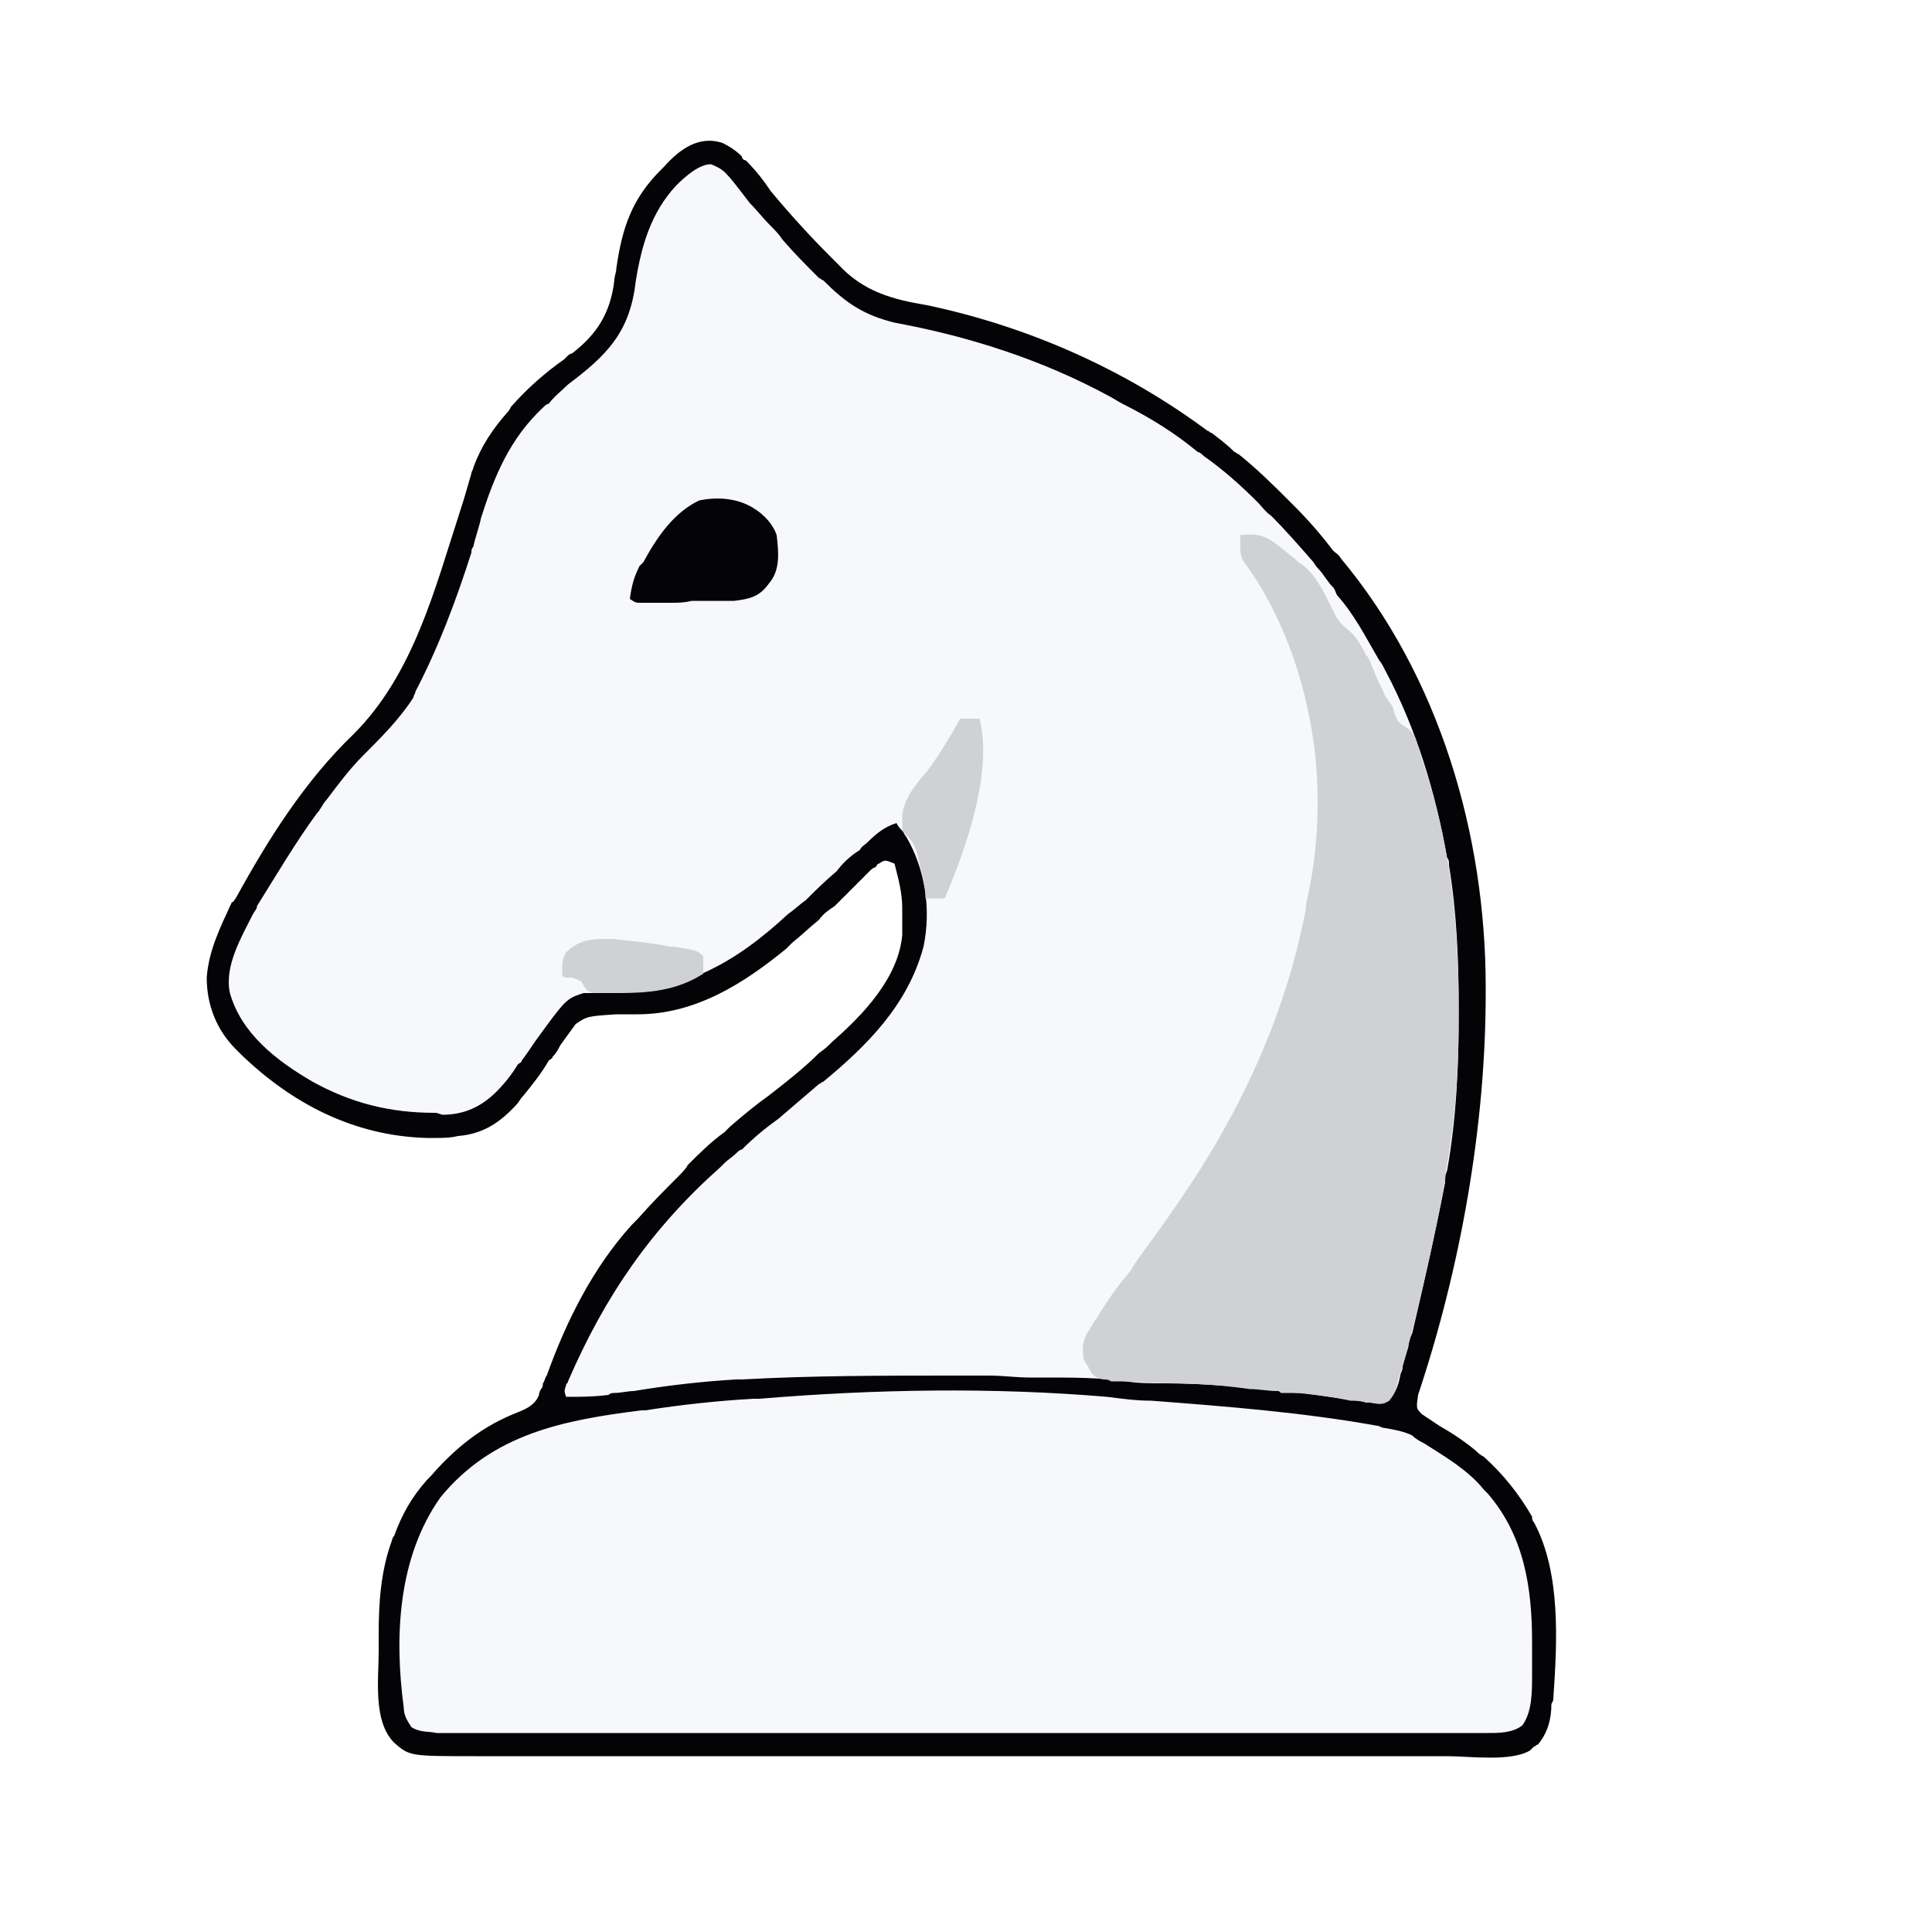
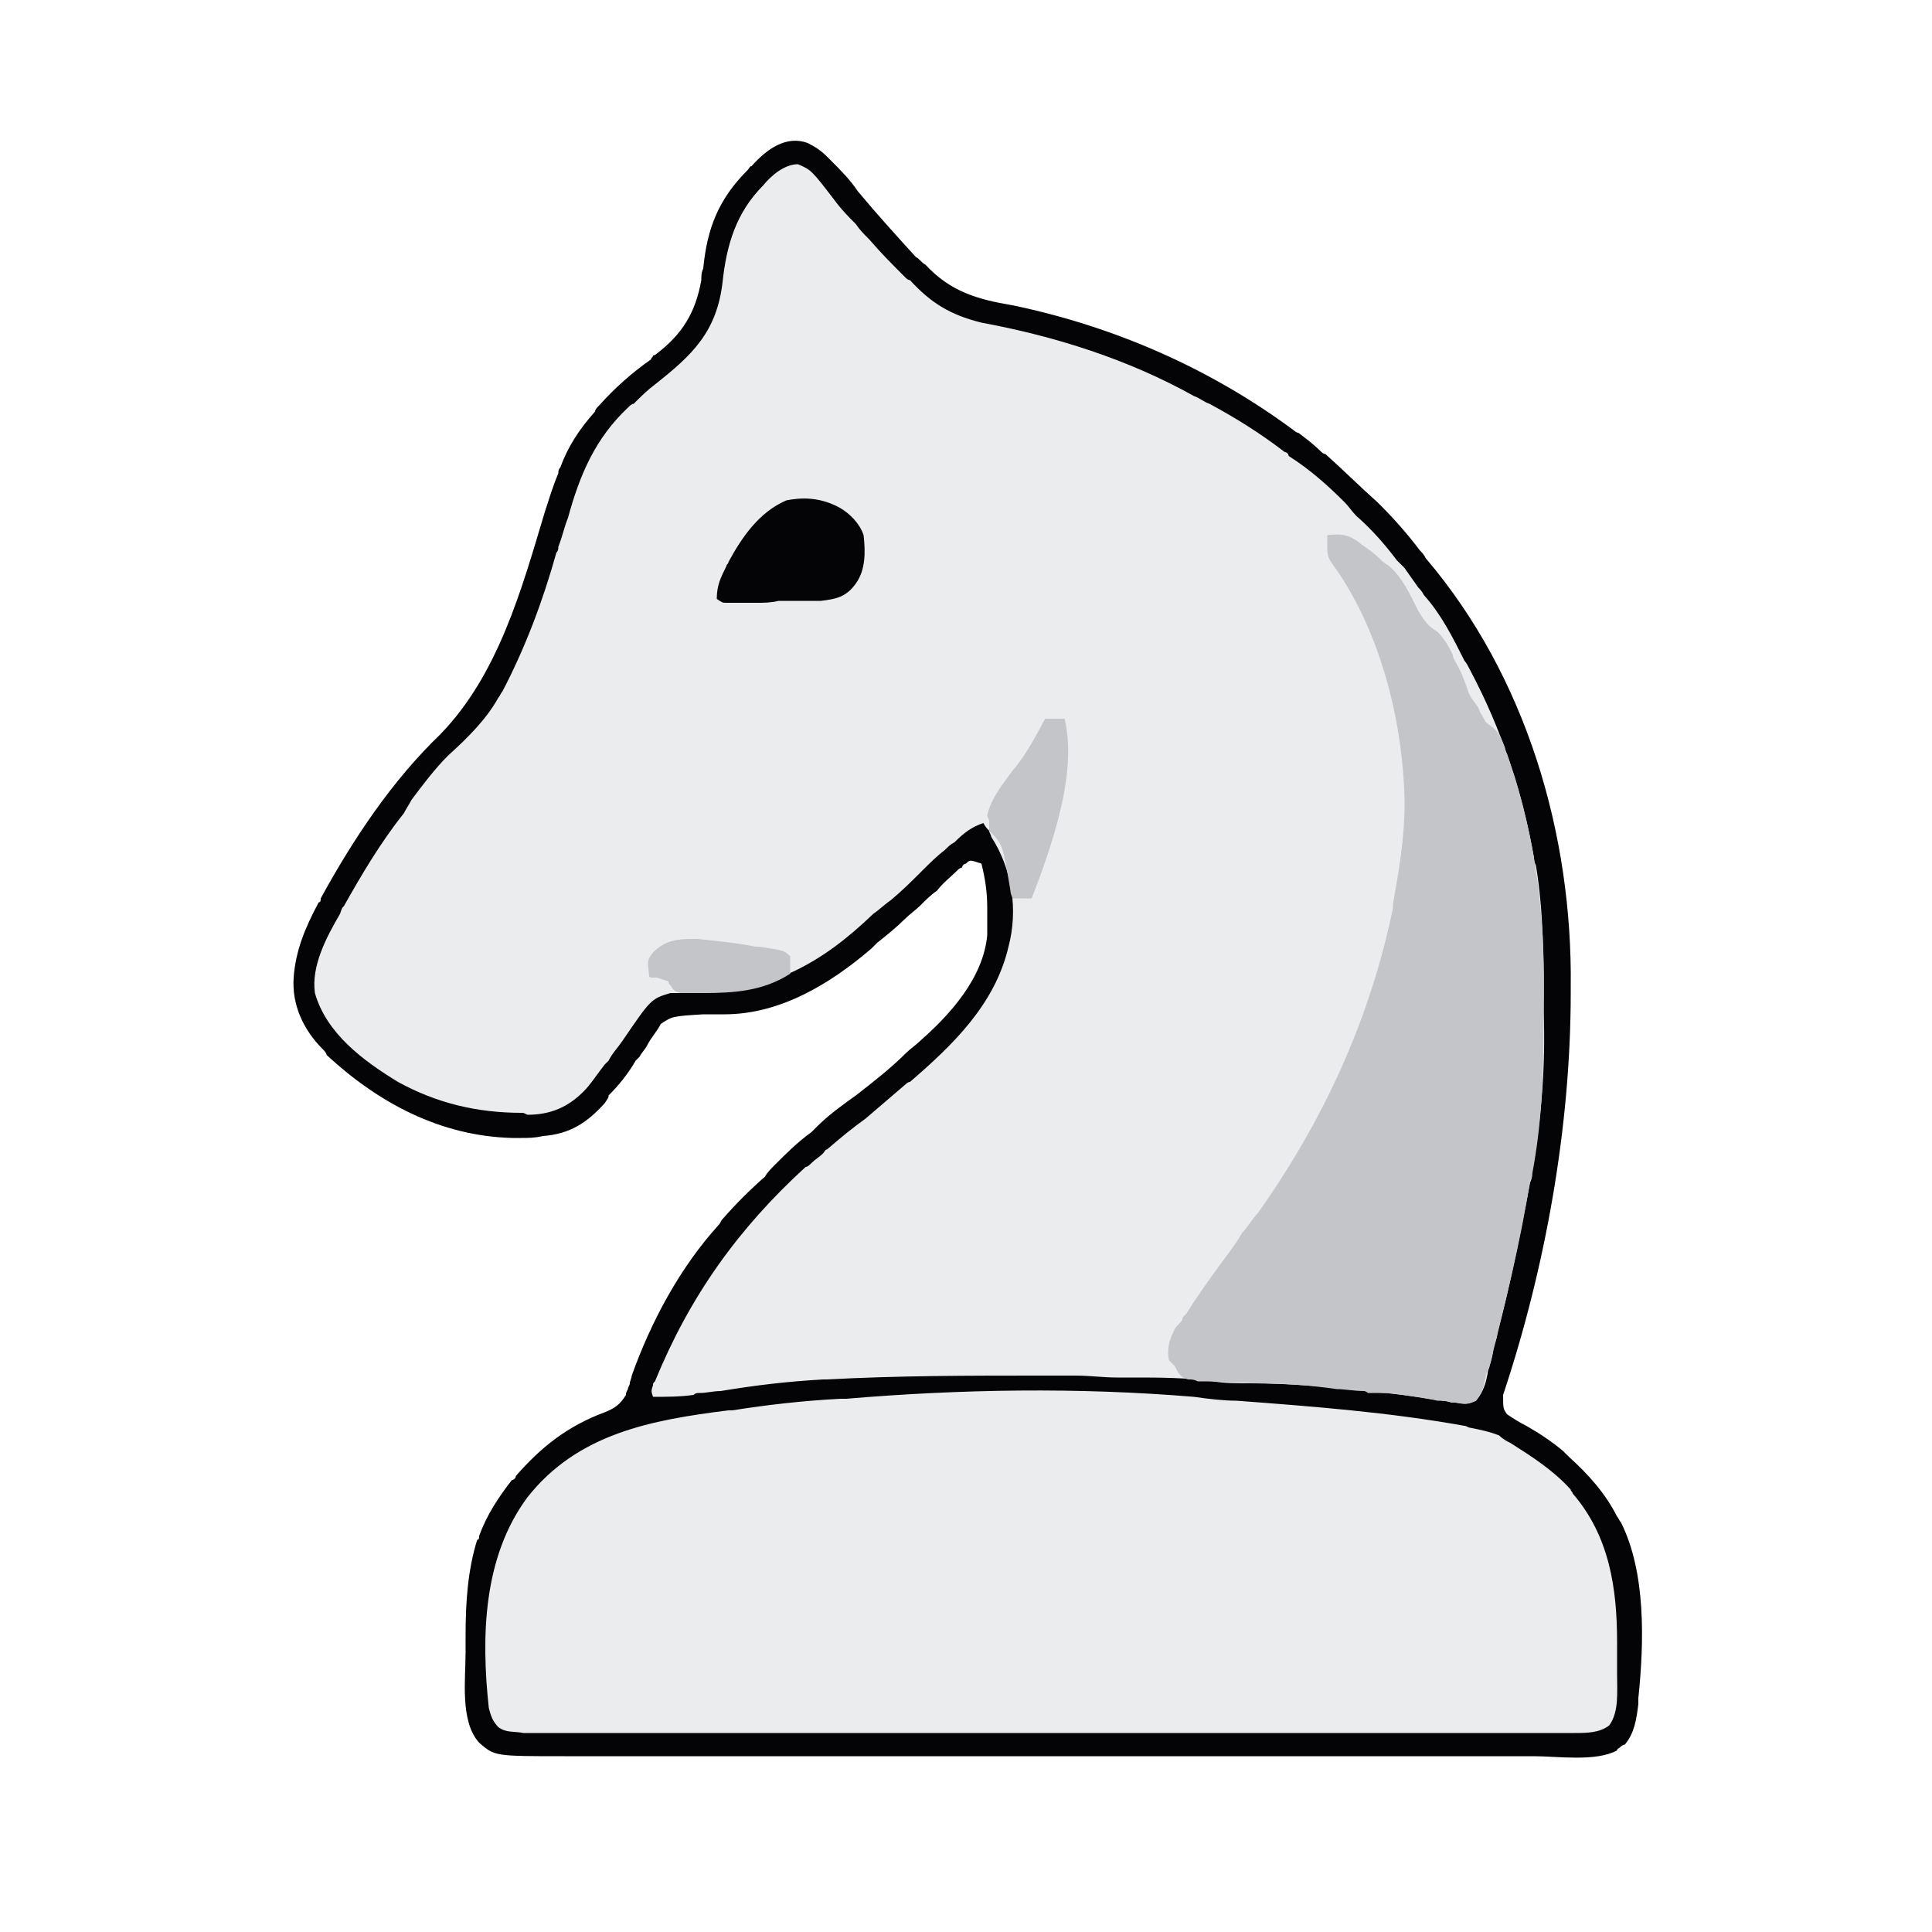
<svg xmlns="http://www.w3.org/2000/svg" viewBox="0 0 100 100">
-   <path d="M37.4 7.4C37.8 7.6 38.1 7.8 38.4 8.1C38.4 8.2 38.5 8.3 38.6 8.3C39.1 8.8 39.5 9.3 39.9 9.9C40.9 11.1 41.9 12.2 43 13.3C43.1 13.4 43.3 13.6 43.4 13.7C44.7 15.1 46.2 15.5 48 15.8C53.2 16.9 58.2 19.1 62.5 22.3C62.6 22.3 62.6 22.4 62.7 22.4C63.1 22.7 63.5 23 63.9 23.4C64 23.4 64 23.5 64.1 23.5C65.1 24.3 66 25.2 66.8 26C66.9 26.1 66.9 26.1 67 26.2C67.7 26.9 68.4 27.7 69 28.5C69.1 28.6 69.3 28.7 69.4 28.9C74.5 35 76.9 43.2 76.9 51.1C76.9 51.2 76.9 51.2 76.9 51.4C76.9 58.3 75.6 65.6 73.4 72.2C73.3 72.9 73.3 72.9 73.6 73.2C73.9 73.4 74.2 73.6 74.5 73.8C75.2 74.2 75.8 74.6 76.4 75.1C76.5 75.2 76.6 75.3 76.8 75.4C77.8 76.3 78.6 77.3 79.3 78.5C79.3 78.6 79.3 78.7 79.4 78.8C80.8 81.4 80.6 85 80.4 87.9C80.4 88 80.4 88 80.3 88.2C80.3 89 80.1 89.7 79.6 90.3C79.5 90.3 79.5 90.4 79.4 90.4C79.3 90.5 79.3 90.5 79.2 90.6C78.2 91.2 76.1 90.9 74.9 90.9C74.7 90.9 74.5 90.9 74.3 90.9C73.7 90.9 73 90.9 72.4 90.9C71.8 90.9 71.1 90.9 70.4 90.9C69.2 90.9 68 90.9 66.8 90.9C65.6 90.9 64.5 90.9 63.4 90.9C63.3 90.9 63.2 90.9 63.2 90.9C62.9 90.9 62.5 90.9 62.2 90.9C59.4 90.9 56.5 90.9 53.7 90.9C51.1 90.9 48.6 90.9 46.1 90.9C43.2 90.9 40.4 90.9 37.5 90.9C37.2 90.9 36.9 90.9 36.6 90.9C36.5 90.9 36.4 90.9 36.4 90.9C35.2 90.9 34.1 90.9 33 90.9C31.7 90.9 30.4 90.9 29.1 90.9C28.5 90.9 27.8 90.9 27.2 90.9C26.6 90.9 26 90.9 25.4 90.9C25.2 90.9 24.9 90.9 24.7 90.9C21.2 90.9 21.2 90.9 20.4 90.2C19.3 89.1 19.6 86.9 19.6 85.5C19.6 85.2 19.6 84.9 19.6 84.6C19.6 83 19.7 81.3 20.3 79.7C20.3 79.7 20.3 79.6 20.4 79.5C20.8 78.4 21.3 77.5 22.1 76.6C22.1 76.6 22.2 76.5 22.3 76.4C23.6 74.9 25 73.8 26.8 73.1C27.3 72.9 27.7 72.7 27.9 72.2C27.9 72.1 27.9 72.1 28 71.9C28.1 71.8 28.1 71.7 28.1 71.6C28.2 71.5 28.2 71.3 28.3 71.2C29.3 68.4 30.7 65.6 32.7 63.4C32.8 63.3 32.9 63.2 33 63.1C33.7 62.3 34.4 61.6 35.1 60.9C35.3 60.7 35.5 60.5 35.6 60.3C36.2 59.7 36.8 59.1 37.5 58.6C37.6 58.5 37.7 58.4 37.8 58.3C38.5 57.7 39.1 57.2 39.8 56.7C40.7 56 41.6 55.3 42.4 54.5C42.7 54.3 42.9 54.1 43.1 53.9C44.7 52.5 46.5 50.6 46.7 48.4C46.7 48.1 46.7 47.7 46.7 47.4C46.7 47.3 46.7 47.1 46.7 47C46.7 46.2 46.5 45.5 46.3 44.7C45.8 44.5 45.8 44.5 45.5 44.7C45.4 44.7 45.4 44.8 45.3 44.9C45.2 44.9 45.1 45 45 45.1C44.7 45.4 44.4 45.7 44 46.1C43.8 46.3 43.5 46.6 43.2 46.9C42.9 47.1 42.6 47.3 42.4 47.6C41.9 48 41.5 48.4 41 48.8C40.9 48.9 40.8 49 40.7 49.1C38.5 50.9 36 52.5 33 52.5C32.9 52.5 32.8 52.5 32.6 52.5C32.4 52.5 32.2 52.5 31.9 52.5C30.4 52.6 30.4 52.6 29.8 53C29.5 53.4 29.3 53.7 29 54.1C28.9 54.3 28.8 54.5 28.6 54.7C28.6 54.8 28.5 54.8 28.4 54.9C28 55.6 27.5 56.2 27.1 56.7C27 56.8 27 56.8 26.8 57.1C25.9 58.1 25 58.7 23.7 58.8C23.3 58.9 22.9 58.9 22.5 58.9C22.4 58.9 22.2 58.9 22.1 58.9C18.3 58.8 15.1 57.1 12.5 54.6C12.4 54.5 12.3 54.4 12.2 54.3C11.2 53.3 10.7 52 10.7 50.6C10.8 49.2 11.4 48 12 46.7C12.1 46.7 12.1 46.6 12.2 46.5C13.9 43.4 15.8 40.4 18.3 38C21.4 34.9 22.5 30.5 23.8 26.5C24 25.9 24.2 25.2 24.4 24.5C24.4 24.4 24.5 24.3 24.5 24.2C24.9 23.1 25.5 22.2 26.3 21.3C26.4 21.2 26.4 21.1 26.5 21C27.3 20.1 28.2 19.3 29.2 18.6C29.3 18.5 29.3 18.5 29.4 18.4C29.4 18.4 29.5 18.3 29.6 18.3C30.9 17.3 31.6 16.2 31.8 14.5C31.8 14.3 31.9 14.1 31.9 13.9C32.2 11.8 32.7 10.3 34.2 8.8C34.3 8.7 34.4 8.6 34.4 8.6C35.2 7.7 36.2 7 37.4 7.4Z" fill="#f7f8f9" />
-   <path d="M57.6 72.3C58.3 72.4 59.1 72.5 59.8 72.5C72.2 73.5 72.2 73.5 74.3 75C74.4 75.1 74.5 75.2 74.7 75.3C76.1 76.3 77.3 77.4 78.2 79C78.2 79.1 78.3 79.2 78.3 79.3C78.6 79.9 78.8 80.5 79 81.2C79 81.3 79 81.3 79 81.5C79.3 82.7 79.3 84 79.3 85.2C79.3 85.5 79.3 85.8 79.3 86.1C79.3 88.3 79.3 88.3 78.8 89.4C78.3 89.8 77.5 89.7 76.8 89.7C76.8 89.7 76.8 89.7 76.5 89.7C76.2 89.7 75.9 89.7 75.6 89.7C75.4 89.7 75.2 89.7 75 89.7C74.4 89.7 73.7 89.7 73.1 89.7C72.5 89.7 71.8 89.7 71.2 89.7C70 89.7 68.8 89.7 67.5 89.7C66.4 89.7 65.3 89.7 64.2 89.7C64.1 89.7 64 89.7 64 89.7C63.7 89.7 63.4 89.7 63.1 89.7C60.2 89.7 57.4 89.7 54.6 89.7C52.1 89.7 49.5 89.7 47 89.7C44.2 89.7 41.4 89.7 38.6 89.7C38.3 89.7 38 89.7 37.7 89.7C37.6 89.7 37.6 89.7 37.4 89.7C36.3 89.7 35.2 89.7 34.1 89.7C32.8 89.7 31.5 89.7 30.3 89.7C29.6 89.7 29 89.7 28.3 89.7C27.7 89.7 27.1 89.7 26.5 89.7C26.3 89.7 26.1 89.7 25.9 89.7C25.2 89.7 24.6 89.7 23.9 89.7C23.8 89.7 23.8 89.7 23.6 89.7C23.3 89.7 23 89.7 22.6 89.7C22.6 89.7 22.5 89.7 22.4 89.7C21.8 89.6 21.5 89.6 21.1 89.2C20 86.5 20.6 82.1 21.6 79.6C22 78.7 22.5 77.9 23.1 77.2C23.2 77.1 23.3 77 23.4 76.9C25.9 73.9 29.7 73.4 33.4 73C33.5 72.9 33.6 72.9 33.7 72.9C35.6 72.7 37.4 72.5 39.3 72.4C39.4 72.4 39.5 72.4 39.6 72.4C45.5 71.9 51.6 71.8 57.6 72.3Z" fill="#f7f8f9" />
-   <path d="M37.4 7.4C37.8 7.6 38.1 7.8 38.4 8.1C38.4 8.2 38.5 8.3 38.6 8.3C39.1 8.8 39.5 9.3 39.9 9.9C40.9 11.1 41.9 12.2 43 13.3C43.1 13.4 43.3 13.6 43.4 13.7C44.7 15.1 46.2 15.5 48 15.8C53.2 16.9 58.2 19.1 62.5 22.3C62.6 22.3 62.6 22.4 62.7 22.4C63.1 22.7 63.5 23 63.9 23.4C64 23.4 64 23.5 64.1 23.5C65.1 24.3 66 25.2 66.8 26C66.9 26.1 66.9 26.1 67 26.2C67.7 26.9 68.4 27.7 69 28.5C69.1 28.6 69.3 28.7 69.4 28.9C74.5 35 76.9 43.2 76.9 51.1C76.9 51.2 76.9 51.2 76.9 51.4C76.9 58.3 75.6 65.6 73.4 72.2C73.3 72.9 73.3 72.9 73.6 73.2C73.9 73.4 74.2 73.6 74.5 73.8C75.2 74.2 75.8 74.6 76.4 75.1C76.5 75.2 76.6 75.3 76.8 75.4C77.8 76.3 78.6 77.3 79.3 78.5C79.3 78.6 79.3 78.7 79.4 78.8C80.8 81.4 80.6 85 80.4 87.9C80.4 88 80.4 88 80.3 88.2C80.3 89 80.1 89.7 79.6 90.3C79.5 90.3 79.5 90.4 79.4 90.4C79.3 90.5 79.3 90.5 79.2 90.6C78.2 91.2 76.1 90.9 74.9 90.9C74.7 90.9 74.5 90.9 74.3 90.9C73.7 90.9 73 90.9 72.4 90.9C71.8 90.9 71.1 90.9 70.4 90.9C69.2 90.9 68 90.9 66.8 90.9C65.6 90.9 64.5 90.9 63.4 90.9C63.3 90.9 63.2 90.9 63.2 90.9C62.9 90.9 62.5 90.9 62.2 90.9C59.4 90.9 56.5 90.9 53.7 90.9C51.1 90.9 48.6 90.9 46.1 90.9C43.2 90.9 40.4 90.9 37.5 90.9C37.2 90.9 36.9 90.9 36.6 90.9C36.5 90.9 36.4 90.9 36.4 90.9C35.2 90.9 34.1 90.9 33 90.9C31.7 90.9 30.4 90.9 29.1 90.9C28.5 90.9 27.8 90.9 27.2 90.9C26.6 90.9 26 90.9 25.4 90.9C25.2 90.9 24.9 90.9 24.7 90.9C21.2 90.9 21.2 90.9 20.4 90.2C19.3 89.1 19.6 86.9 19.6 85.5C19.6 85.2 19.6 84.9 19.6 84.6C19.6 83 19.7 81.3 20.3 79.7C20.3 79.7 20.3 79.6 20.4 79.5C20.8 78.4 21.3 77.5 22.1 76.6C22.1 76.6 22.2 76.5 22.3 76.4C23.6 74.9 25 73.8 26.8 73.1C27.3 72.9 27.7 72.7 27.9 72.2C27.9 72.1 27.9 72.1 28 71.9C28.1 71.8 28.1 71.7 28.1 71.6C28.2 71.5 28.2 71.3 28.3 71.2C29.3 68.4 30.7 65.6 32.7 63.4C32.8 63.3 32.9 63.2 33 63.1C33.7 62.3 34.4 61.6 35.1 60.9C35.3 60.7 35.5 60.5 35.6 60.3C36.2 59.7 36.8 59.1 37.5 58.6C37.6 58.5 37.7 58.4 37.8 58.3C38.5 57.7 39.1 57.2 39.8 56.7C40.7 56 41.6 55.3 42.4 54.5C42.7 54.3 42.9 54.1 43.1 53.9C44.7 52.5 46.5 50.6 46.7 48.4C46.7 48.1 46.7 47.7 46.7 47.4C46.7 47.3 46.7 47.1 46.7 47C46.7 46.2 46.5 45.5 46.3 44.7C45.8 44.5 45.8 44.5 45.5 44.7C45.4 44.7 45.4 44.8 45.3 44.9C45.2 44.9 45.1 45 45 45.1C44.7 45.4 44.4 45.7 44 46.1C43.8 46.3 43.5 46.6 43.2 46.9C42.9 47.1 42.6 47.3 42.4 47.6C41.9 48 41.5 48.4 41 48.8C40.9 48.9 40.8 49 40.7 49.1C38.5 50.9 36 52.5 33 52.5C32.9 52.5 32.8 52.5 32.6 52.5C32.4 52.5 32.2 52.5 31.9 52.5C30.4 52.6 30.4 52.6 29.8 53C29.5 53.4 29.3 53.7 29 54.1C28.9 54.3 28.8 54.5 28.6 54.7C28.6 54.8 28.5 54.8 28.4 54.9C28 55.6 27.5 56.2 27.1 56.7C27 56.8 27 56.8 26.8 57.1C25.9 58.1 25 58.7 23.7 58.8C23.3 58.9 22.9 58.9 22.5 58.9C22.4 58.9 22.2 58.9 22.1 58.9C18.3 58.8 15.1 57.1 12.5 54.6C12.4 54.5 12.3 54.4 12.2 54.3C11.2 53.3 10.7 52 10.7 50.6C10.8 49.2 11.4 48 12 46.7C12.1 46.7 12.1 46.6 12.2 46.5C13.9 43.4 15.8 40.4 18.3 38C21.4 34.9 22.5 30.5 23.8 26.5C24 25.9 24.2 25.2 24.4 24.5C24.4 24.4 24.5 24.3 24.5 24.2C24.9 23.1 25.5 22.2 26.3 21.3C26.4 21.2 26.4 21.1 26.5 21C27.3 20.1 28.2 19.3 29.2 18.6C29.3 18.5 29.3 18.5 29.4 18.4C29.4 18.4 29.5 18.3 29.6 18.3C30.9 17.3 31.6 16.2 31.8 14.5C31.8 14.3 31.9 14.1 31.9 13.9C32.2 11.8 32.7 10.3 34.2 8.8C34.3 8.7 34.4 8.6 34.4 8.6C35.2 7.7 36.2 7 37.4 7.4ZM35 9.6C33.7 11 33.2 12.7 32.9 14.6C32.6 17.2 31.4 18.4 29.4 19.9C29.1 20.2 28.7 20.5 28.4 20.9C28.3 20.9 28.2 21 28.1 21.1C26.4 22.7 25.6 24.6 24.9 26.8C24.8 27.3 24.6 27.8 24.5 28.3C24.4 28.4 24.4 28.5 24.4 28.6C23.6 31.1 22.7 33.5 21.5 35.8C21.5 35.9 21.4 36 21.4 36.1C20.7 37.2 19.7 38.2 18.8 39.1C18.1 39.8 17.5 40.6 16.9 41.4C16.7 41.6 16.6 41.9 16.4 42.1C15.3 43.6 14.3 45.3 13.3 46.9C13.3 47 13.3 47 13.1 47.3C12.5 48.5 11.6 50 11.9 51.4C12.5 53.5 14.3 54.9 16.2 56C18.2 57.1 20.2 57.6 22.5 57.6C22.6 57.6 22.6 57.6 22.9 57.7C24 57.7 24.9 57.3 25.7 56.5C26.1 56.1 26.5 55.6 26.8 55.1C26.9 55 27 55 27 54.9C27.3 54.5 27.5 54.2 27.7 53.9C29.3 51.7 29.3 51.7 30.2 51.4C30.6 51.4 30.6 51.4 31 51.4C31.1 51.4 31.3 51.4 31.4 51.4C31.5 51.4 31.6 51.4 31.6 51.4C35.4 51.3 38 49.9 40.8 47.3C41.1 47.1 41.4 46.8 41.7 46.6C42.2 46.1 42.7 45.6 43.3 45.1C43.6 44.7 44 44.3 44.5 44C44.6 43.8 44.8 43.7 44.9 43.6C45.4 43.1 45.8 42.8 46.4 42.6C46.5 42.8 46.6 42.9 46.7 43C46.8 43.1 46.8 43.2 46.9 43.3C47.9 45 48.2 47.1 47.8 49C47 52 44.9 54.1 42.6 56C42.5 56 42.5 56.1 42.4 56.1C41.7 56.7 41 57.3 40.3 57.9C39.6 58.4 39 58.9 38.4 59.5C38.3 59.5 38.2 59.6 38.1 59.7C37.9 59.9 37.7 60 37.5 60.2C37.4 60.3 37.3 60.4 37.3 60.4C33.7 63.6 31.3 67.1 29.4 71.5C29.4 71.6 29.3 71.6 29.3 71.7C29.2 72 29.2 72 29.3 72.3C30.1 72.3 30.7 72.3 31.5 72.2C31.6 72.1 31.7 72.1 31.8 72.1C32.1 72.1 32.5 72 32.8 72C34.6 71.7 36.4 71.5 38.1 71.4C38.2 71.4 38.3 71.4 38.4 71.4C42 71.2 45.7 71.2 49.4 71.2C50 71.2 50.6 71.2 51.2 71.2C51.9 71.2 52.6 71.3 53.3 71.3C53.6 71.3 53.9 71.3 54.1 71.3C55.5 71.3 56.9 71.3 58.3 71.5C58.9 71.6 59.6 71.6 60.2 71.6C62.4 71.6 64.5 71.8 66.6 72C66.9 72.1 67.1 72.1 67.4 72.1C68.3 72.2 69.3 72.4 70.3 72.5C71.5 72.7 71.5 72.7 71.9 72.5C72.3 72 72.4 71.6 72.5 71.1C72.6 70.9 72.6 70.8 72.6 70.7C72.7 70.4 72.8 70 72.9 69.7C72.9 69.5 73 69.2 73.1 69C73.7 66.4 74.3 63.8 74.8 61.2C74.8 61 74.8 60.8 74.9 60.6C75.4 57.8 75.5 55.1 75.5 52.4C75.5 52.3 75.5 52.2 75.5 52.1C75.5 49.7 75.4 47.2 75 44.8C75 44.6 75 44.5 74.9 44.4C74.3 41 73.3 37.7 71.7 34.7C71.6 34.5 71.5 34.3 71.4 34.2C70.7 33 70.1 31.8 69.2 30.8C69.1 30.6 69.1 30.5 69 30.4C68.7 30.1 68.5 29.7 68.2 29.4C68.1 29.3 68 29.1 67.9 29C67.2 28.2 66.5 27.4 65.8 26.7C65.5 26.5 65.3 26.2 65.1 26C64.2 25.1 63.3 24.3 62.3 23.6C62.2 23.5 62.1 23.4 62 23.4C60.8 22.4 59.5 21.6 58.1 20.9C57.9 20.8 57.6 20.6 57.4 20.5C53.9 18.6 50.1 17.4 46.3 16.7C44.7 16.3 43.8 15.7 42.6 14.5C42.5 14.5 42.5 14.4 42.4 14.4C41.7 13.7 41.1 13.1 40.5 12.4C40.3 12.1 40.1 11.9 39.8 11.6C39.5 11.3 39.2 10.9 38.8 10.5C37.5 8.8 37.5 8.8 36.8 8.5C36.2 8.5 35.5 9.1 35 9.6ZM39.3 72.4C39.2 72.4 39.1 72.4 39 72.4C37.2 72.5 35.3 72.7 33.4 73C33.4 73 33.3 73 33.2 73C29.2 73.5 25.5 74.2 22.8 77.5C20.6 80.6 20.4 84.7 20.9 88.4C20.9 88.8 21.1 89.1 21.3 89.4C21.8 89.7 22.2 89.6 22.6 89.7C22.7 89.7 22.8 89.7 22.9 89.7C24 89.7 25.1 89.7 26.2 89.7C26.4 89.7 26.7 89.7 26.9 89.7C27.5 89.7 28.1 89.7 28.7 89.7C29.4 89.7 30 89.7 30.7 89.7C32 89.7 33.2 89.7 34.5 89.7C35.6 89.7 36.6 89.7 37.7 89.7C38 89.7 38.3 89.7 38.6 89.7C38.6 89.7 38.7 89.7 38.8 89.7C40.9 89.7 43 89.7 45.1 89.7C45.2 89.7 45.3 89.7 45.3 89.7C45.7 89.7 46.1 89.7 46.5 89.7C46.6 89.7 46.7 89.7 46.8 89.7C46.9 89.7 47.1 89.7 47.3 89.7C49.8 89.7 52.3 89.7 54.8 89.7C57.6 89.7 60.4 89.7 63.3 89.7C63.6 89.7 63.9 89.7 64.2 89.7C64.2 89.7 64.3 89.7 64.4 89.7C65.6 89.7 66.8 89.7 68 89.7C69.2 89.7 70.4 89.7 71.5 89.7C72.2 89.7 72.8 89.7 73.5 89.7C74.1 89.7 74.7 89.7 75.3 89.7C75.5 89.7 75.7 89.7 75.9 89.7C76.2 89.7 76.5 89.7 76.8 89.7C76.9 89.7 77 89.7 77 89.7C77.6 89.7 78.3 89.7 78.8 89.3C79.3 88.6 79.3 87.6 79.3 86.7C79.3 86.6 79.3 86.5 79.3 86.4C79.3 86.2 79.3 86 79.3 85.9C79.3 85.6 79.3 85.3 79.3 85C79.3 82.2 78.9 79.5 77 77.3C76.9 77.2 76.9 77.2 76.8 77.1C76 76.1 74.8 75.4 73.7 74.7C73.5 74.6 73.3 74.5 73.1 74.3C72.7 74.1 72.2 74 71.6 73.9C71.5 73.9 71.4 73.8 71.3 73.8C67.4 73.1 63.5 72.8 59.6 72.5C58.8 72.5 58.1 72.4 57.3 72.3C51.4 71.8 45.3 71.9 39.3 72.4Z" fill="#040406" />
-   <path d="M64.2 27.7C65 27.6 65.5 27.7 66.1 28.2C66.4 28.4 66.7 28.7 67 28.9C67.2 29.1 67.2 29.1 67.5 29.3C68.2 29.9 68.6 30.8 69 31.6C69.2 32.1 69.5 32.4 69.9 32.7C70.3 33.1 70.5 33.5 70.7 33.9C70.8 34 70.8 34 70.9 34.2C71.1 34.7 71.3 35.2 71.6 35.8C71.7 36.1 71.9 36.3 72.1 36.6C72.1 36.8 72.2 36.9 72.2 37C72.4 37.4 72.4 37.4 72.7 37.6C73.2 37.9 73.3 38.2 73.4 38.7C73.5 38.8 73.5 38.9 73.5 39C73.6 39.3 73.7 39.6 73.8 39.9C73.8 39.9 73.8 39.9 73.9 40.2C75.1 44.1 75.5 48 75.5 52.1C75.5 52.4 75.5 52.7 75.5 53C75.5 55.6 75.3 58.2 74.8 60.8C74.8 60.9 74.8 61 74.8 61.1C74.2 64.3 73.5 67.5 72.6 70.7C72.5 70.9 72.5 71.1 72.4 71.3C72.2 72.1 72.2 72.1 71.9 72.5C71.6 72.7 71.4 72.7 71 72.6C70.9 72.6 70.8 72.6 70.7 72.6C70.4 72.5 70.2 72.5 69.9 72.5C69 72.3 68.1 72.2 67.2 72.1C66.9 72.1 66.6 72.1 66.3 72.1C66.2 72 66.2 72 66.1 72C65.6 72 65.2 71.9 64.7 71.9C63.3 71.7 61.9 71.6 60.5 71.6C58.3 71.5 58.3 71.5 57.5 71.5C57.4 71.4 57.2 71.4 57.1 71.4C56.6 71.3 56.5 71.1 56.3 70.7C56.2 70.6 56.2 70.5 56.1 70.4C56 69.8 56 69.4 56.4 68.8C56.5 68.6 56.6 68.5 56.7 68.3C56.8 68.2 56.8 68.2 56.9 68C57.4 67.2 57.9 66.5 58.5 65.8C58.9 65.1 59.4 64.5 59.9 63.8C60.1 63.5 60.4 63.1 60.6 62.8C64 58 66.5 52.8 67.6 47C67.6 46.9 67.6 46.8 67.6 46.8C68 45.1 68.2 43.4 68.2 41.6C68.2 41.6 68.2 41.5 68.2 41.4C68.2 37.2 66.9 32.5 64.4 29.1C64.2 28.8 64.2 28.6 64.2 28.2C64.2 28.1 64.2 28 64.2 27.9C64.2 27.9 64.2 27.8 64.2 27.7Z" fill="#d0d1d3" />
-   <path d="M39 26.3C39.5 26.6 40 27.1 40.2 27.7C40.3 28.6 40.4 29.5 39.8 30.2C39.3 30.9 38.8 31 38 31.1C37.6 31.1 37.2 31.1 36.8 31.1C36.7 31.1 36.6 31.1 36.5 31.1C36.3 31.1 36 31.1 35.8 31.1C35.4 31.2 35.1 31.2 34.7 31.2C34.5 31.2 34.3 31.2 34 31.2C33.9 31.2 33.8 31.2 33.7 31.2C33.6 31.2 33.5 31.2 33.4 31.2C33.3 31.2 33.2 31.2 33.2 31.2C32.9 31.2 32.9 31.2 32.6 31C32.7 30.3 32.8 29.9 33.1 29.3C33.2 29.2 33.2 29.2 33.3 29.1C34 27.8 34.9 26.5 36.2 25.9C37.2 25.7 38.2 25.8 39 26.3Z" fill="#040406" />
-   <path d="M49.7 37.2C50 37.2 50.3 37.2 50.7 37.2C51.4 40 50 43.9 48.9 46.5C48.6 46.5 48.3 46.5 47.9 46.5C47.9 46.4 47.9 46.3 47.9 46.1C47.4 43.7 47.4 43.7 46.7 43C46.7 42.8 46.7 42.8 46.7 42.5C46.7 42.4 46.7 42.3 46.7 42.2C46.8 41.3 47.4 40.6 48 39.9C48.6 39.1 49.2 38.1 49.7 37.2Z" fill="#d0d1d3" />
-   <path d="M31.3 48.6C31.4 48.6 31.4 48.6 31.7 48.6C32.7 48.7 33.7 48.8 34.7 49C34.7 49 34.8 49 34.9 49C36.1 49.2 36.1 49.2 36.4 49.5C36.4 49.7 36.4 49.7 36.4 50C36.4 50 36.4 50.1 36.4 50.2C36.4 50.3 36.4 50.4 36.4 50.4C35 51.3 33.5 51.4 32 51.4C31.9 51.4 31.8 51.4 31.7 51.4C31.5 51.4 31.3 51.4 31.1 51.4C31 51.4 31 51.4 30.7 51.4C30.4 51.3 30.4 51.3 30.2 51C30.2 50.9 30.1 50.9 30.1 50.8C29.9 50.7 29.9 50.7 29.6 50.6C29.5 50.6 29.4 50.6 29.3 50.6C29.3 50.6 29.2 50.6 29.1 50.5C29.1 49.7 29.1 49.7 29.3 49.3C29.9 48.7 30.5 48.6 31.3 48.6Z" fill="#d0d1d3" />
+   <path d="M41.8 7.4C42.2 7.6 42.5 7.8 42.8 8.1C42.9 8.2 43 8.3 43 8.3C43.5 8.8 44 9.3 44.4 9.9C45.4 11.1 46.4 12.2 47.4 13.3C47.6 13.4 47.7 13.6 47.9 13.7C49.2 15.1 50.6 15.5 52.4 15.8C57.7 16.9 62.7 19.1 67 22.3C67 22.3 67.1 22.4 67.2 22.4C67.6 22.7 68 23 68.4 23.4C68.4 23.4 68.5 23.5 68.6 23.5C69.5 24.3 70.4 25.2 71.3 26C71.4 26.1 71.4 26.1 71.5 26.2C72.2 26.9 72.9 27.7 73.5 28.5C73.6 28.6 73.7 28.7 73.8 28.9C79 35 81.4 43.2 81.3 51.1C81.3 51.2 81.3 51.2 81.3 51.4C81.3 58.3 80 65.6 77.8 72.2C77.8 72.9 77.8 72.9 78 73.2C78.3 73.4 78.6 73.6 79 73.8C79.7 74.2 80.3 74.6 80.9 75.1C81 75.2 81.1 75.3 81.2 75.4C82.2 76.3 83.1 77.3 83.7 78.5C83.8 78.6 83.8 78.7 83.9 78.8C85.2 81.4 85.1 85 84.8 87.9C84.8 88 84.8 88 84.8 88.2C84.7 89 84.6 89.7 84.1 90.3C84 90.3 83.9 90.4 83.9 90.4C83.8 90.5 83.7 90.5 83.7 90.6C82.6 91.2 80.6 90.9 79.4 90.9C79.2 90.9 79 90.9 78.7 90.9C78.1 90.9 77.5 90.9 76.9 90.9C76.2 90.9 75.6 90.9 74.9 90.9C73.7 90.9 72.5 90.9 71.2 90.9C70.1 90.9 69 90.9 67.8 90.9C67.8 90.9 67.7 90.9 67.6 90.9C67.3 90.9 67 90.9 66.7 90.9C63.8 90.9 61 90.9 58.1 90.9C55.6 90.9 53.1 90.9 50.5 90.9C47.7 90.9 44.8 90.9 42 90.9C41.7 90.9 41.4 90.9 41.1 90.9C41 90.9 40.9 90.9 40.8 90.9C39.7 90.9 38.6 90.9 37.4 90.9C36.2 90.9 34.9 90.9 33.6 90.9C32.9 90.9 32.3 90.9 31.6 90.9C31 90.9 30.4 90.9 29.8 90.9C29.6 90.9 29.4 90.9 29.2 90.9C25.6 90.9 25.6 90.9 24.8 90.2C23.8 89.1 24.1 86.9 24.1 85.5C24.1 85.2 24.1 84.9 24.1 84.6C24.1 83 24.2 81.3 24.7 79.7C24.8 79.7 24.8 79.6 24.8 79.5C25.2 78.4 25.8 77.5 26.5 76.6C26.6 76.6 26.7 76.5 26.7 76.4C28 74.9 29.4 73.8 31.3 73.1C31.8 72.9 32.1 72.7 32.4 72.2C32.4 72.1 32.4 72.1 32.5 71.9C32.5 71.8 32.6 71.7 32.6 71.6C32.6 71.5 32.7 71.3 32.7 71.2C33.7 68.4 35.2 65.6 37.2 63.4C37.3 63.3 37.3 63.2 37.4 63.1C38.1 62.3 38.8 61.6 39.6 60.9C39.7 60.7 39.9 60.5 40.1 60.3C40.7 59.7 41.3 59.1 42 58.6C42.1 58.5 42.2 58.4 42.3 58.3C42.9 57.7 43.6 57.2 44.3 56.7C45.2 56 46.1 55.3 46.9 54.5C47.1 54.3 47.4 54.1 47.6 53.9C49.2 52.5 50.9 50.6 51.1 48.4C51.1 48.1 51.1 47.7 51.1 47.4C51.1 47.3 51.1 47.1 51.1 47C51.1 46.2 51 45.5 50.8 44.7C50.2 44.5 50.2 44.5 50 44.7C49.9 44.7 49.8 44.8 49.8 44.9C49.7 44.9 49.6 45 49.5 45.1C49.2 45.4 48.8 45.7 48.5 46.1C48.2 46.3 47.9 46.6 47.6 46.9C47.4 47.1 47.1 47.3 46.8 47.6C46.4 48 45.9 48.4 45.4 48.8C45.3 48.9 45.2 49 45.1 49.1C43 50.9 40.4 52.5 37.5 52.5C37.4 52.5 37.2 52.5 37.1 52.5C36.9 52.5 36.6 52.5 36.4 52.5C34.8 52.6 34.8 52.6 34.2 53C34 53.4 33.7 53.7 33.5 54.1C33.4 54.3 33.2 54.5 33.1 54.7C33 54.8 33 54.8 32.9 54.9C32.5 55.6 32 56.2 31.5 56.7C31.5 56.8 31.5 56.8 31.3 57.1C30.4 58.1 29.5 58.7 28.1 58.8C27.7 58.9 27.3 58.9 27 58.9C26.8 58.9 26.7 58.9 26.5 58.9C22.8 58.8 19.6 57.1 16.9 54.6C16.9 54.5 16.8 54.4 16.7 54.3C15.7 53.3 15.1 52 15.2 50.6C15.3 49.2 15.8 48 16.5 46.7C16.6 46.7 16.6 46.6 16.6 46.5C18.3 43.4 20.3 40.4 22.8 38C25.8 34.9 27 30.5 28.2 26.5C28.4 25.9 28.6 25.2 28.9 24.5C28.9 24.4 28.9 24.3 29 24.2C29.4 23.1 30 22.2 30.8 21.3C30.8 21.2 30.9 21.1 31 21C31.8 20.1 32.7 19.3 33.7 18.6C33.7 18.5 33.8 18.5 33.8 18.4C33.9 18.4 34 18.3 34 18.3C35.3 17.3 36 16.2 36.3 14.5C36.3 14.3 36.3 14.1 36.4 13.9C36.6 11.8 37.2 10.3 38.7 8.8C38.8 8.7 38.8 8.6 38.9 8.6C39.7 7.7 40.7 7 41.8 7.4Z" fill="#ebecee" />
+   <path d="M62.1 72.3C62.8 72.4 63.5 72.5 64.3 72.5C76.6 73.5 76.6 73.5 78.7 75C78.8 75.1 79 75.2 79.1 75.3C80.6 76.3 81.8 77.4 82.6 79C82.7 79.1 82.7 79.2 82.8 79.3C83.1 79.9 83.3 80.5 83.4 81.2C83.4 81.3 83.4 81.3 83.5 81.5C83.7 82.7 83.7 84 83.7 85.2C83.7 85.5 83.7 85.8 83.7 86.1C83.7 88.3 83.7 88.3 83.3 89.4C82.7 89.8 81.9 89.7 81.3 89.7C81.2 89.7 81.2 89.7 81 89.7C80.7 89.7 80.4 89.7 80.1 89.7C79.9 89.7 79.6 89.7 79.4 89.7C78.8 89.7 78.2 89.7 77.6 89.7C76.9 89.7 76.3 89.7 75.6 89.7C74.4 89.7 73.2 89.7 72 89.7C70.9 89.7 69.8 89.7 68.6 89.7C68.6 89.7 68.5 89.7 68.4 89.7C68.1 89.7 67.8 89.7 67.5 89.7C64.7 89.7 61.9 89.7 59 89.7C56.5 89.7 54 89.7 51.5 89.7C48.7 89.7 45.9 89.7 43 89.7C42.7 89.7 42.4 89.7 42.1 89.7C42.1 89.7 42.1 89.7 41.9 89.7C40.8 89.7 39.7 89.7 38.6 89.7C37.3 89.7 36 89.7 34.7 89.7C34.1 89.7 33.4 89.7 32.8 89.7C32.2 89.7 31.6 89.7 31 89.7C30.8 89.7 30.6 89.7 30.4 89.7C29.7 89.7 29 89.7 28.4 89.7C28.3 89.7 28.3 89.7 28 89.7C27.7 89.7 27.4 89.7 27.1 89.7C27 89.7 26.9 89.7 26.8 89.7C26.3 89.6 25.9 89.6 25.5 89.2C24.4 86.5 25.1 82.1 26.1 79.6C26.5 78.7 27 77.9 27.6 77.2C27.7 77.1 27.7 77 27.8 76.9C30.4 73.9 34.2 73.4 37.9 73C38 72.9 38.1 72.9 38.1 72.9C40 72.7 41.9 72.5 43.8 72.4C43.9 72.4 43.9 72.4 44 72.4C50 71.9 56.1 71.8 62.1 72.3Z" fill="#ebecee" />
+   <path d="M41.8 7.4C42.2 7.6 42.5 7.8 42.8 8.1C42.9 8.2 43 8.3 43 8.3C43.5 8.8 44 9.3 44.4 9.9C45.4 11.1 46.4 12.2 47.4 13.3C47.6 13.4 47.7 13.6 47.9 13.7C49.2 15.1 50.6 15.5 52.4 15.8C57.7 16.9 62.7 19.1 67 22.3C67 22.3 67.1 22.4 67.2 22.4C67.6 22.7 68 23 68.4 23.4C68.4 23.4 68.5 23.5 68.6 23.5C69.5 24.3 70.4 25.2 71.3 26C71.4 26.1 71.4 26.1 71.5 26.2C72.2 26.9 72.9 27.7 73.5 28.5C73.6 28.6 73.7 28.7 73.8 28.9C79 35 81.4 43.2 81.3 51.1C81.3 51.2 81.3 51.2 81.3 51.4C81.3 58.3 80 65.6 77.8 72.2C77.8 72.9 77.8 72.9 78 73.2C78.3 73.4 78.6 73.6 79 73.8C79.7 74.2 80.3 74.6 80.9 75.1C81 75.2 81.1 75.3 81.2 75.4C82.2 76.3 83.1 77.3 83.7 78.5C83.8 78.6 83.8 78.7 83.9 78.8C85.2 81.4 85.1 85 84.8 87.9C84.8 88 84.8 88 84.8 88.2C84.7 89 84.6 89.7 84.1 90.3C84 90.3 83.9 90.4 83.9 90.4C83.8 90.5 83.7 90.5 83.7 90.6C82.6 91.2 80.6 90.9 79.4 90.9C79.2 90.9 79 90.9 78.7 90.9C78.1 90.9 77.5 90.9 76.9 90.9C76.2 90.9 75.6 90.9 74.9 90.9C73.7 90.9 72.5 90.9 71.2 90.9C70.1 90.9 69 90.9 67.8 90.9C67.8 90.9 67.7 90.9 67.6 90.9C67.3 90.9 67 90.9 66.7 90.9C63.8 90.9 61 90.9 58.1 90.9C55.6 90.9 53.1 90.9 50.5 90.9C47.7 90.9 44.8 90.9 42 90.9C41.7 90.9 41.4 90.9 41.1 90.9C41 90.9 40.9 90.9 40.8 90.9C39.7 90.9 38.6 90.9 37.4 90.9C36.2 90.9 34.9 90.9 33.6 90.9C32.9 90.9 32.3 90.9 31.6 90.9C31 90.9 30.4 90.9 29.8 90.9C29.6 90.9 29.4 90.9 29.2 90.9C25.6 90.9 25.6 90.9 24.8 90.2C23.8 89.1 24.1 86.9 24.1 85.5C24.1 85.2 24.1 84.9 24.1 84.6C24.1 83 24.2 81.3 24.7 79.7C24.8 79.7 24.8 79.6 24.8 79.5C25.2 78.4 25.8 77.5 26.5 76.6C26.6 76.6 26.7 76.5 26.7 76.4C28 74.9 29.4 73.8 31.3 73.1C31.8 72.9 32.1 72.7 32.4 72.2C32.4 72.1 32.4 72.1 32.5 71.9C32.5 71.8 32.6 71.7 32.6 71.6C32.6 71.5 32.7 71.3 32.7 71.2C33.7 68.4 35.2 65.6 37.2 63.4C37.3 63.3 37.3 63.2 37.4 63.1C38.1 62.3 38.8 61.6 39.6 60.9C39.7 60.7 39.9 60.5 40.1 60.3C40.7 59.7 41.3 59.1 42 58.6C42.1 58.5 42.2 58.4 42.3 58.3C42.9 57.7 43.6 57.2 44.3 56.7C45.2 56 46.1 55.3 46.9 54.5C47.1 54.3 47.4 54.1 47.6 53.9C49.2 52.5 50.9 50.6 51.1 48.4C51.1 48.1 51.1 47.7 51.1 47.4C51.1 47.3 51.1 47.1 51.1 47C51.1 46.2 51 45.5 50.8 44.7C50.2 44.5 50.2 44.5 50 44.7C49.9 44.7 49.8 44.8 49.8 44.9C49.7 44.9 49.6 45 49.5 45.1C49.2 45.4 48.8 45.7 48.5 46.1C48.2 46.3 47.9 46.6 47.6 46.9C47.4 47.1 47.1 47.3 46.8 47.6C46.4 48 45.9 48.4 45.4 48.8C45.3 48.9 45.2 49 45.1 49.1C43 50.9 40.4 52.5 37.5 52.5C37.4 52.5 37.2 52.5 37.1 52.5C36.9 52.5 36.6 52.5 36.4 52.5C34.8 52.6 34.8 52.6 34.2 53C34 53.4 33.7 53.7 33.5 54.1C33.4 54.3 33.2 54.5 33.1 54.7C33 54.8 33 54.8 32.9 54.9C32.5 55.6 32 56.2 31.5 56.7C31.5 56.8 31.5 56.8 31.3 57.1C30.4 58.1 29.5 58.7 28.1 58.8C27.7 58.9 27.3 58.9 27 58.9C26.8 58.9 26.7 58.9 26.5 58.9C22.8 58.8 19.6 57.1 16.9 54.6C16.9 54.5 16.8 54.4 16.7 54.3C15.7 53.3 15.1 52 15.2 50.6C15.3 49.2 15.8 48 16.5 46.7C16.6 46.7 16.6 46.6 16.6 46.5C18.3 43.4 20.3 40.4 22.8 38C25.8 34.9 27 30.5 28.2 26.5C28.4 25.9 28.6 25.2 28.9 24.5C28.9 24.4 28.9 24.3 29 24.2C29.4 23.1 30 22.2 30.8 21.3C30.8 21.2 30.9 21.1 31 21C31.8 20.1 32.7 19.3 33.7 18.6C33.7 18.5 33.8 18.5 33.8 18.4C33.9 18.4 34 18.3 34 18.3C35.3 17.3 36 16.2 36.3 14.5C36.3 14.3 36.3 14.1 36.4 13.9C36.6 11.8 37.2 10.3 38.7 8.8C38.8 8.7 38.8 8.6 38.9 8.6C39.7 7.7 40.7 7 41.8 7.4ZM39.5 9.6C38.1 11 37.6 12.7 37.4 14.6C37.1 17.2 35.8 18.4 33.9 19.9C33.5 20.2 33.2 20.5 32.8 20.9C32.7 20.9 32.6 21 32.5 21.1C30.8 22.7 30 24.6 29.4 26.8C29.2 27.3 29.1 27.8 28.9 28.3C28.9 28.4 28.9 28.5 28.8 28.6C28.1 31.1 27.2 33.5 26 35.8C25.9 35.9 25.9 36 25.8 36.1C25.2 37.2 24.2 38.2 23.2 39.1C22.5 39.8 21.9 40.6 21.3 41.4C21.2 41.6 21 41.9 20.9 42.1C19.7 43.6 18.7 45.3 17.8 46.9C17.7 47 17.7 47 17.6 47.3C16.9 48.5 16.1 50 16.3 51.4C16.9 53.5 18.8 54.9 20.6 56C22.6 57.1 24.7 57.6 27 57.6C27.1 57.6 27.1 57.6 27.3 57.7C28.5 57.7 29.4 57.3 30.2 56.5C30.6 56.1 30.9 55.6 31.3 55.1C31.4 55 31.4 55 31.5 54.9C31.7 54.5 32 54.2 32.2 53.9C33.7 51.7 33.7 51.7 34.7 51.4C35 51.4 35 51.4 35.4 51.4C35.6 51.4 35.7 51.4 35.9 51.4C35.9 51.4 36 51.4 36.1 51.4C39.9 51.3 42.5 49.9 45.2 47.3C45.5 47.1 45.8 46.8 46.1 46.6C46.7 46.1 47.2 45.6 47.7 45.1C48.1 44.7 48.5 44.3 48.9 44C49.1 43.8 49.2 43.7 49.4 43.6C49.9 43.1 50.3 42.8 50.9 42.6C51 42.8 51.1 42.9 51.2 43C51.2 43.1 51.3 43.2 51.3 43.3C52.4 45 52.7 47.1 52.2 49C51.5 52 49.3 54.1 47.1 56C47 56 46.9 56.1 46.9 56.1C46.2 56.7 45.5 57.3 44.8 57.9C44.1 58.4 43.5 58.9 42.8 59.5C42.7 59.5 42.7 59.6 42.6 59.7C42.4 59.9 42.2 60 42 60.2C41.9 60.3 41.8 60.4 41.7 60.4C38.2 63.6 35.7 67.1 33.9 71.5C33.8 71.6 33.8 71.6 33.8 71.7C33.7 72 33.7 72 33.8 72.3C34.5 72.3 35.2 72.3 35.9 72.2C36 72.1 36.1 72.1 36.2 72.1C36.6 72.1 36.9 72 37.3 72C39.1 71.7 40.8 71.5 42.6 71.4C42.7 71.4 42.8 71.4 42.8 71.4C46.5 71.2 50.2 71.2 53.8 71.2C54.5 71.2 55.1 71.2 55.7 71.2C56.4 71.2 57.1 71.3 57.8 71.3C58 71.3 58.3 71.3 58.6 71.3C60 71.3 61.4 71.3 62.8 71.5C63.4 71.6 64 71.6 64.7 71.6C66.8 71.6 68.9 71.8 71.1 72C71.3 72.1 71.6 72.1 71.8 72.1C72.8 72.2 73.8 72.4 74.7 72.5C75.9 72.7 75.9 72.7 76.4 72.5C76.8 72 76.9 71.6 77 71.1C77 70.9 77.1 70.8 77.1 70.7C77.2 70.4 77.3 70 77.3 69.7C77.4 69.5 77.5 69.2 77.5 69C78.2 66.4 78.7 63.8 79.2 61.2C79.3 61 79.3 60.8 79.3 60.6C79.8 57.8 80 55.1 79.9 52.4C79.9 52.3 79.9 52.2 79.9 52.1C79.9 49.7 79.9 47.2 79.5 44.8C79.4 44.6 79.4 44.5 79.4 44.4C78.8 41 77.7 37.7 76.1 34.7C76 34.5 75.9 34.3 75.8 34.2C75.2 33 74.6 31.8 73.7 30.8C73.6 30.6 73.5 30.5 73.4 30.4C73.2 30.1 72.9 29.7 72.7 29.4C72.6 29.3 72.4 29.1 72.3 29C71.7 28.2 71 27.4 70.2 26.7C70 26.5 69.8 26.2 69.6 26C68.7 25.1 67.8 24.3 66.7 23.6C66.7 23.5 66.6 23.4 66.5 23.4C65.2 22.4 63.9 21.6 62.6 20.9C62.3 20.8 62.1 20.6 61.8 20.5C58.4 18.6 54.6 17.4 50.8 16.7C49.2 16.3 48.2 15.7 47.1 14.5C47 14.5 46.9 14.4 46.9 14.4C46.2 13.7 45.6 13.1 45 12.4C44.7 12.1 44.5 11.9 44.3 11.6C44 11.3 43.6 10.9 43.3 10.5C42 8.8 42 8.8 41.3 8.5C40.6 8.5 39.9 9.1 39.5 9.6ZM43.8 72.4C43.7 72.4 43.6 72.4 43.5 72.4C41.6 72.5 39.8 72.7 37.9 73C37.8 73 37.8 73 37.7 73C33.7 73.5 29.9 74.2 27.3 77.5C25 80.6 24.9 84.7 25.3 88.4C25.4 88.8 25.5 89.1 25.8 89.4C26.2 89.7 26.6 89.6 27.1 89.7C27.2 89.7 27.3 89.7 27.4 89.7C28.5 89.7 29.6 89.7 30.7 89.7C30.9 89.7 31.1 89.7 31.3 89.7C31.9 89.7 32.6 89.7 33.2 89.7C33.8 89.7 34.5 89.7 35.1 89.7C36.4 89.7 37.7 89.7 39 89.7C40 89.7 41.1 89.7 42.1 89.7C42.4 89.7 42.7 89.7 43 89.7C43.1 89.7 43.2 89.7 43.2 89.7C45.4 89.7 47.5 89.7 49.6 89.7C49.6 89.7 49.7 89.7 49.8 89.7C50.2 89.7 50.6 89.7 51 89.7C51.1 89.7 51.2 89.7 51.2 89.7C51.4 89.7 51.6 89.7 51.7 89.7C54.2 89.7 56.7 89.7 59.3 89.7C62.1 89.7 64.9 89.7 67.7 89.7C68 89.7 68.3 89.7 68.6 89.7C68.7 89.7 68.8 89.7 68.8 89.7C70 89.7 71.2 89.7 72.4 89.7C73.6 89.7 74.8 89.7 76 89.7C76.7 89.7 77.3 89.7 78 89.7C78.5 89.7 79.1 89.7 79.7 89.7C79.9 89.7 80.2 89.7 80.4 89.7C80.7 89.7 81 89.7 81.2 89.7C81.3 89.7 81.4 89.7 81.5 89.7C82.1 89.7 82.8 89.7 83.3 89.3C83.8 88.6 83.7 87.6 83.7 86.7C83.7 86.6 83.7 86.5 83.7 86.4C83.7 86.2 83.7 86 83.7 85.9C83.7 85.6 83.7 85.3 83.7 85C83.7 82.2 83.3 79.5 81.4 77.3C81.4 77.2 81.3 77.2 81.3 77.1C80.4 76.1 79.3 75.4 78.2 74.7C78 74.6 77.8 74.5 77.6 74.3C77.1 74.1 76.6 74 76.1 73.9C76 73.9 75.9 73.8 75.8 73.8C71.9 73.1 68 72.8 64 72.5C63.3 72.5 62.5 72.4 61.8 72.3C55.8 71.8 49.7 71.9 43.8 72.4Z" fill="#040406" />
+   <path d="M68.7 27.7C69.5 27.6 69.9 27.7 70.5 28.2C70.8 28.4 71.2 28.7 71.4 28.9C71.6 29.1 71.6 29.1 71.9 29.3C72.6 29.9 73 30.8 73.4 31.6C73.7 32.1 73.9 32.4 74.4 32.7C74.8 33.1 75 33.5 75.2 33.9C75.2 34 75.2 34 75.3 34.2C75.6 34.7 75.8 35.2 76 35.8C76.1 36.1 76.3 36.3 76.5 36.6C76.6 36.8 76.6 36.9 76.7 37C76.9 37.4 76.9 37.4 77.2 37.6C77.6 37.9 77.7 38.2 77.9 38.7C77.9 38.8 77.9 38.9 78 39C78.1 39.3 78.2 39.6 78.3 39.9C78.3 39.9 78.3 39.9 78.4 40.2C79.6 44.1 80 48 79.9 52.1C79.9 52.4 79.9 52.7 79.9 53C79.9 55.6 79.8 58.2 79.3 60.8C79.3 60.9 79.3 61 79.2 61.1C78.7 64.3 77.9 67.5 77.1 70.7C77 70.9 76.9 71.1 76.9 71.3C76.7 72.1 76.7 72.1 76.4 72.5C76 72.7 75.8 72.7 75.4 72.6C75.3 72.6 75.2 72.6 75.1 72.6C74.9 72.5 74.6 72.5 74.4 72.5C73.5 72.3 72.6 72.2 71.7 72.1C71.4 72.1 71.1 72.1 70.8 72.1C70.7 72 70.6 72 70.6 72C70.1 72 69.6 71.9 69.2 71.9C67.8 71.7 66.4 71.6 65 71.6C62.8 71.5 62.8 71.5 62 71.5C61.8 71.4 61.7 71.4 61.5 71.4C61.1 71.3 61 71.1 60.8 70.7C60.7 70.6 60.6 70.5 60.5 70.4C60.4 69.8 60.5 69.4 60.8 68.8C60.9 68.6 61.1 68.5 61.2 68.3C61.2 68.2 61.2 68.2 61.4 68C61.9 67.2 62.4 66.5 62.9 65.8C63.4 65.1 63.9 64.5 64.3 63.8C64.6 63.5 64.8 63.1 65.1 62.8C68.5 58 70.9 52.8 72.1 47C72.1 46.9 72.1 46.8 72.1 46.8C72.4 45.1 72.7 43.4 72.7 41.6C72.7 41.6 72.7 41.5 72.7 41.4C72.6 37.2 71.4 32.5 68.9 29.1C68.7 28.8 68.7 28.6 68.7 28.2C68.7 28.1 68.7 28 68.7 27.9C68.7 27.9 68.7 27.8 68.7 27.7Z" fill="#c4c5c8" />
+   <path d="M43.5 26.3C44 26.6 44.5 27.1 44.7 27.7C44.8 28.6 44.8 29.5 44.3 30.2C43.8 30.9 43.3 31 42.5 31.1C42.1 31.1 41.7 31.1 41.3 31.1C41.2 31.1 41.1 31.1 41 31.1C40.7 31.1 40.5 31.1 40.3 31.1C39.9 31.2 39.5 31.2 39.2 31.2C39 31.2 38.7 31.2 38.5 31.2C38.4 31.2 38.3 31.2 38.2 31.2C38.1 31.2 38 31.2 37.9 31.2C37.8 31.2 37.7 31.2 37.6 31.2C37.4 31.2 37.4 31.2 37.1 31C37.1 30.3 37.3 29.9 37.6 29.3C37.6 29.2 37.7 29.2 37.7 29.1C38.4 27.8 39.3 26.5 40.7 25.9C41.7 25.7 42.6 25.8 43.5 26.3Z" fill="#040406" />
+   <path d="M54.1 37.2C54.5 37.2 54.8 37.2 55.1 37.2C55.8 40 54.4 43.9 53.4 46.5C53 46.5 52.7 46.5 52.4 46.5C52.4 46.4 52.3 46.3 52.3 46.1C51.9 43.7 51.9 43.7 51.2 43C51.2 42.8 51.2 42.8 51.2 42.5C51.2 42.4 51.1 42.3 51.1 42.2C51.3 41.3 51.9 40.6 52.4 39.9C53.1 39.1 53.6 38.1 54.1 37.2Z" fill="#c4c5c8" />
+   <path d="M35.8 48.6C35.9 48.6 35.9 48.6 36.1 48.6C37.1 48.7 38.1 48.8 39.1 49C39.2 49 39.3 49 39.3 49C40.6 49.2 40.6 49.2 40.9 49.5C40.9 49.7 40.9 49.7 40.9 50C40.9 50 40.9 50.1 40.9 50.2C40.9 50.3 40.9 50.4 40.9 50.4C39.5 51.3 38 51.4 36.4 51.4C36.3 51.4 36.3 51.4 36.2 51.4C36 51.4 35.8 51.4 35.6 51.4C35.5 51.4 35.5 51.4 35.2 51.4C34.9 51.3 34.9 51.3 34.7 51C34.6 50.9 34.6 50.9 34.6 50.8C34.3 50.7 34.3 50.7 34 50.6C34 50.6 33.9 50.6 33.8 50.6C33.7 50.6 33.6 50.6 33.6 50.5C33.5 49.7 33.5 49.7 33.8 49.3C34.4 48.7 35 48.6 35.8 48.6Z" fill="#c4c5c8" />
</svg>
